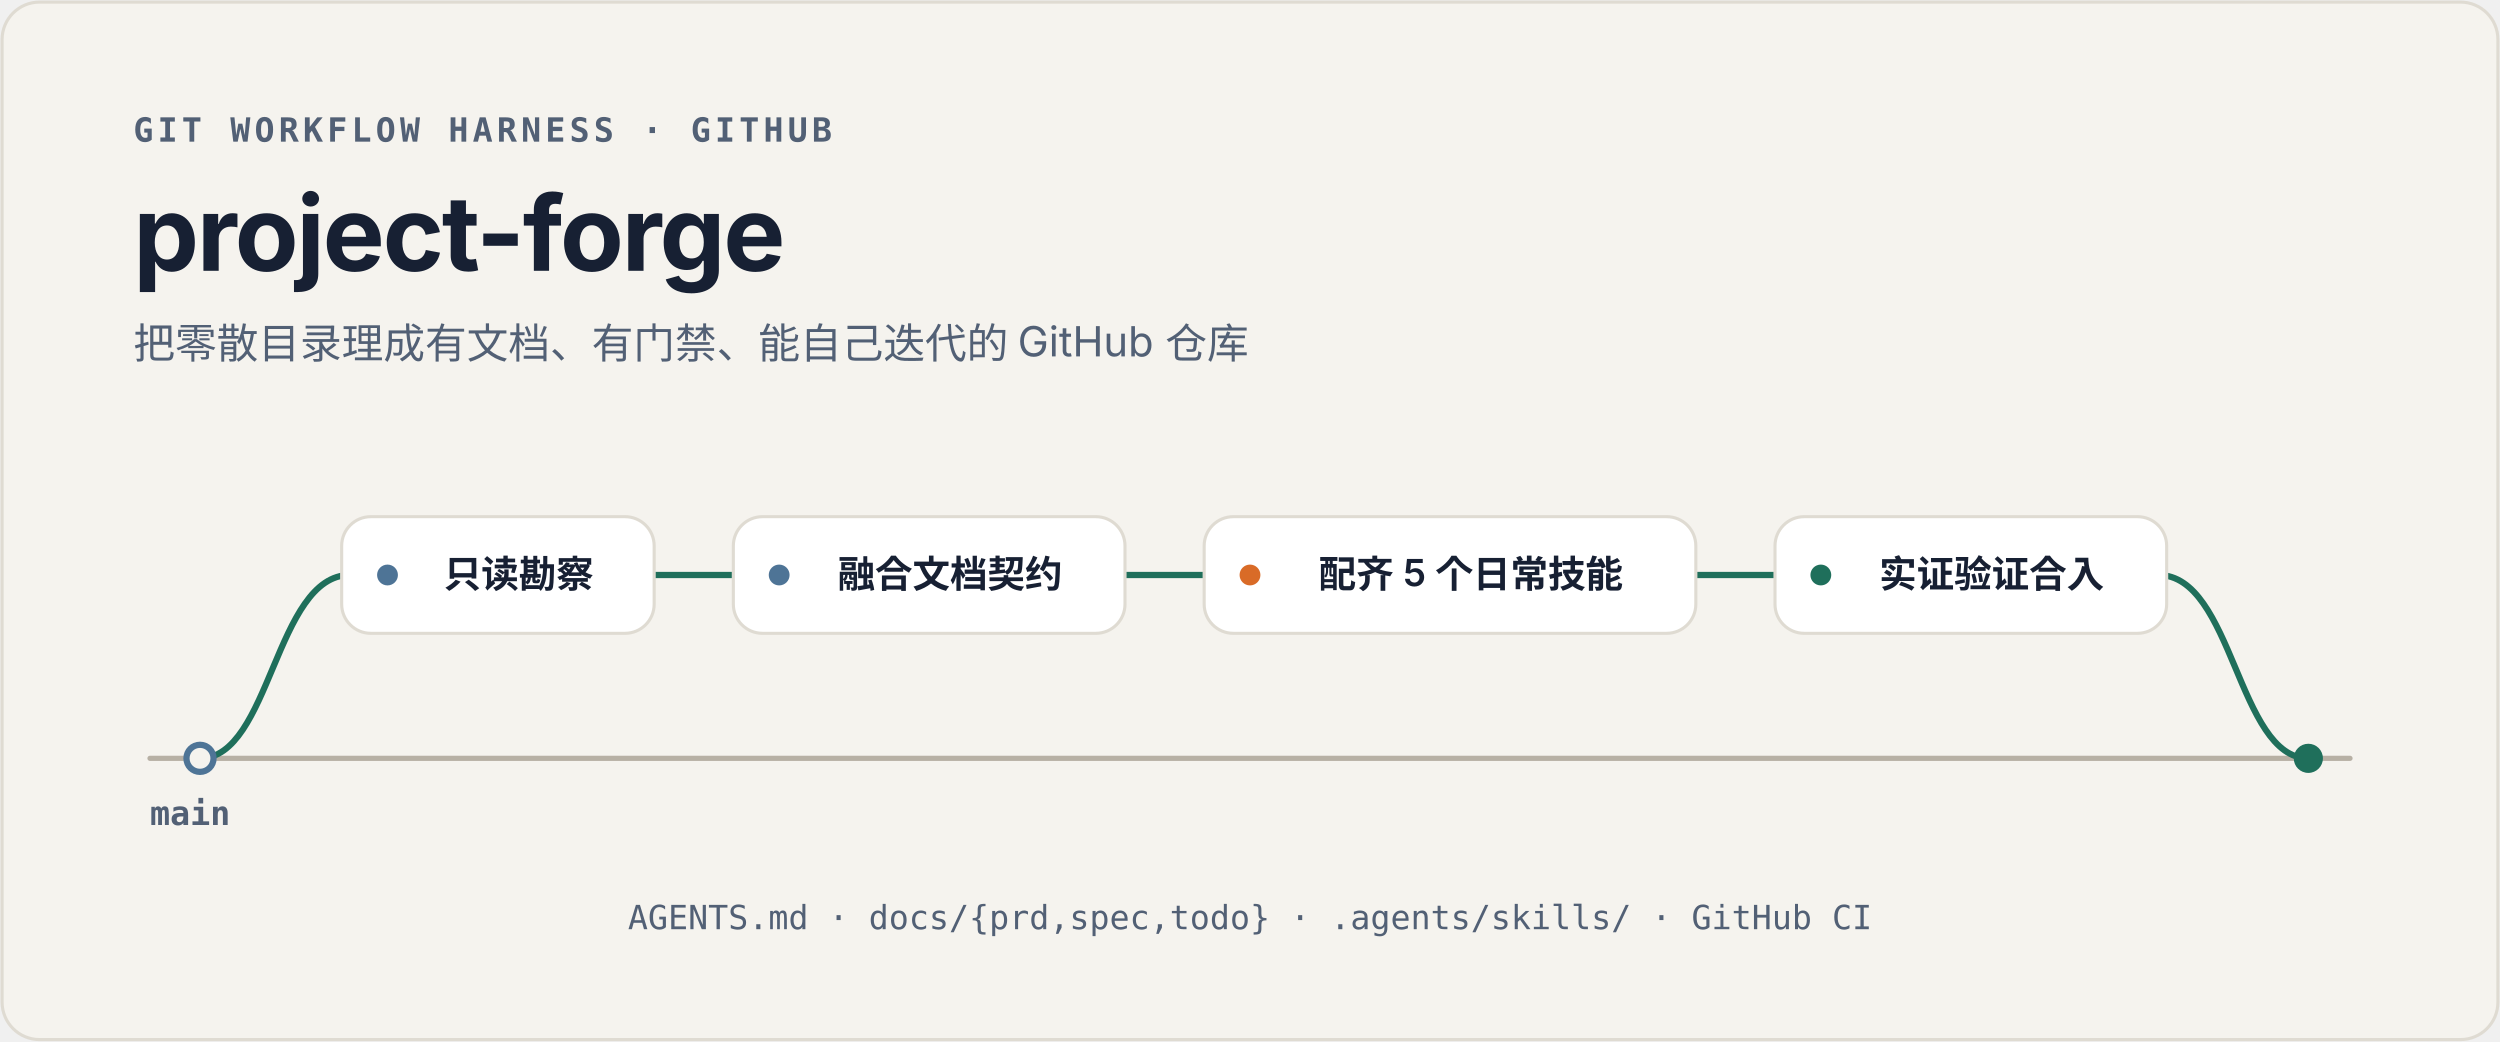
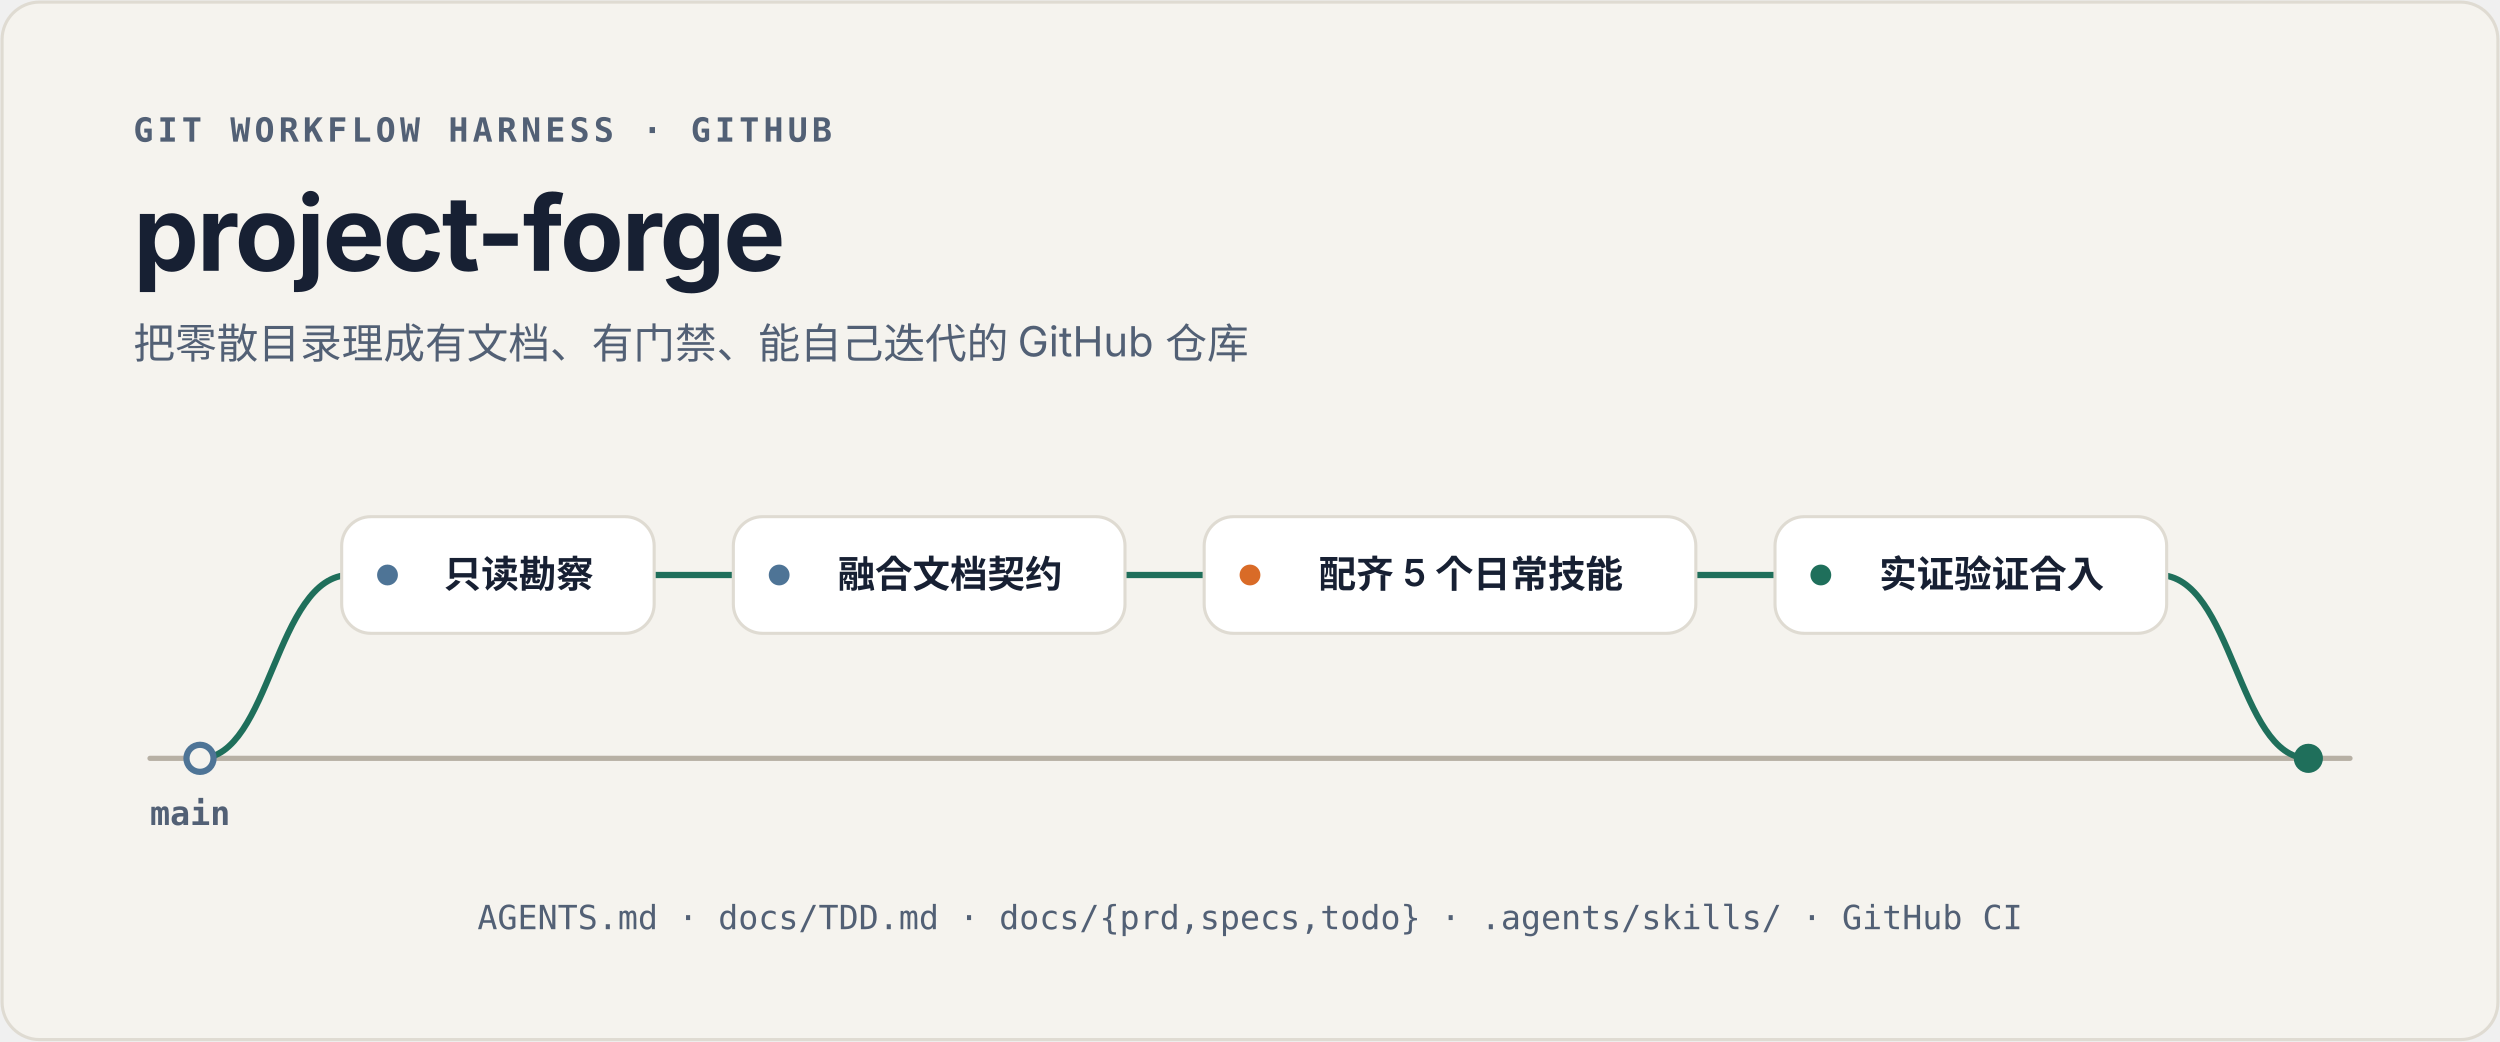
<svg xmlns="http://www.w3.org/2000/svg" viewBox="0 0 1200 500" width="1200" height="500" role="img" aria-labelledby="hero-zh-title hero-zh-desc">
  <defs>
    <style>
      .sans { font-family: 'Inter', 'PingFang SC', 'Microsoft YaHei', 'Noto Sans SC', -apple-system, BlinkMacSystemFont, sans-serif; }
      .mono { font-family: 'JetBrains Mono', 'Fira Code', 'SFMono-Regular', Consolas, monospace; }
    </style>
  </defs>
  <rect x="1" y="1" width="1198" height="498" rx="18" fill="#F5F3EE" stroke="#DFDBD2" stroke-width="1.5" />
  <text x="64" y="68" class="mono" font-size="16" font-weight="600" letter-spacing="2" fill="#526075">GIT WORKFLOW HARNESS · GITHUB</text>
  <text x="64" y="130" class="sans" font-size="50" font-weight="700" fill="#172033" letter-spacing="-1">project-forge</text>
  <text x="64" y="172" class="sans" font-size="20" font-weight="400" fill="#526075">把零散目录理成有文档、有门禁、能自己迭代的 GitHub 仓库</text>
  <line x1="72" y1="364" x2="1128" y2="364" stroke="#B7B0A4" stroke-width="2.5" stroke-linecap="round" />
  <text x="72" y="396" class="mono" font-size="16" font-weight="600" fill="#526075">main</text>
  <path d="M 96 364 C 130 364, 132 276, 168 276 L 1036 276 C 1072 276, 1074 364, 1108 364" fill="none" stroke="#1F6F5B" stroke-width="3" stroke-linecap="round" />
  <circle cx="96" cy="364" r="6.5" fill="#F5F3EE" stroke="#4E7496" stroke-width="3" />
  <circle cx="1108" cy="364" r="7" fill="#1F6F5B" />
  <g>
    <rect x="164" y="248" width="150" height="56" rx="14" fill="#FFFFFF" stroke="#DFDBD2" stroke-width="1.5" />
    <circle cx="186" cy="276" r="5" fill="#4E7496" />
    <text x="249" y="282" class="sans" font-size="18" font-weight="600" fill="#172033" text-anchor="middle">只读勘察</text>
    <rect x="352" y="248" width="188" height="56" rx="14" fill="#FFFFFF" stroke="#DFDBD2" stroke-width="1.5" />
    <circle cx="374" cy="276" r="5" fill="#4E7496" />
    <text x="456" y="282" class="sans" font-size="18" font-weight="600" fill="#172033" text-anchor="middle">融合文档契约</text>
    <rect x="578" y="248" width="236" height="56" rx="14" fill="#FFFFFF" stroke="#DFDBD2" stroke-width="1.5" />
    <circle cx="600" cy="276" r="5" fill="#D96B27" />
    <text x="706" y="282" class="sans" font-size="18" font-weight="600" fill="#172033" text-anchor="middle">配齐 5 个日常技能</text>
    <rect x="852" y="248" width="188" height="56" rx="14" fill="#FFFFFF" stroke="#DFDBD2" stroke-width="1.5" />
    <circle cx="874" cy="276" r="5" fill="#1F6F5B" />
    <text x="956" y="282" class="sans" font-size="18" font-weight="600" fill="#172033" text-anchor="middle">实证验证合入</text>
  </g>
-   <text x="600" y="446" class="mono" font-size="16" font-weight="500" fill="#526075" text-anchor="middle">AGENTS.md  ·  docs/{prd,spec,todo}  ·  .agents/skills/  ·  GitHub CI</text>
+   <text x="600" y="446" class="mono" font-size="16" font-weight="500" fill="#526075" text-anchor="middle">AGENTS.md  ·  docs/TDD.md  ·  docs/{prd,specs,todo}  ·  .agents/skills/  ·  GitHub CI</text>
</svg>
